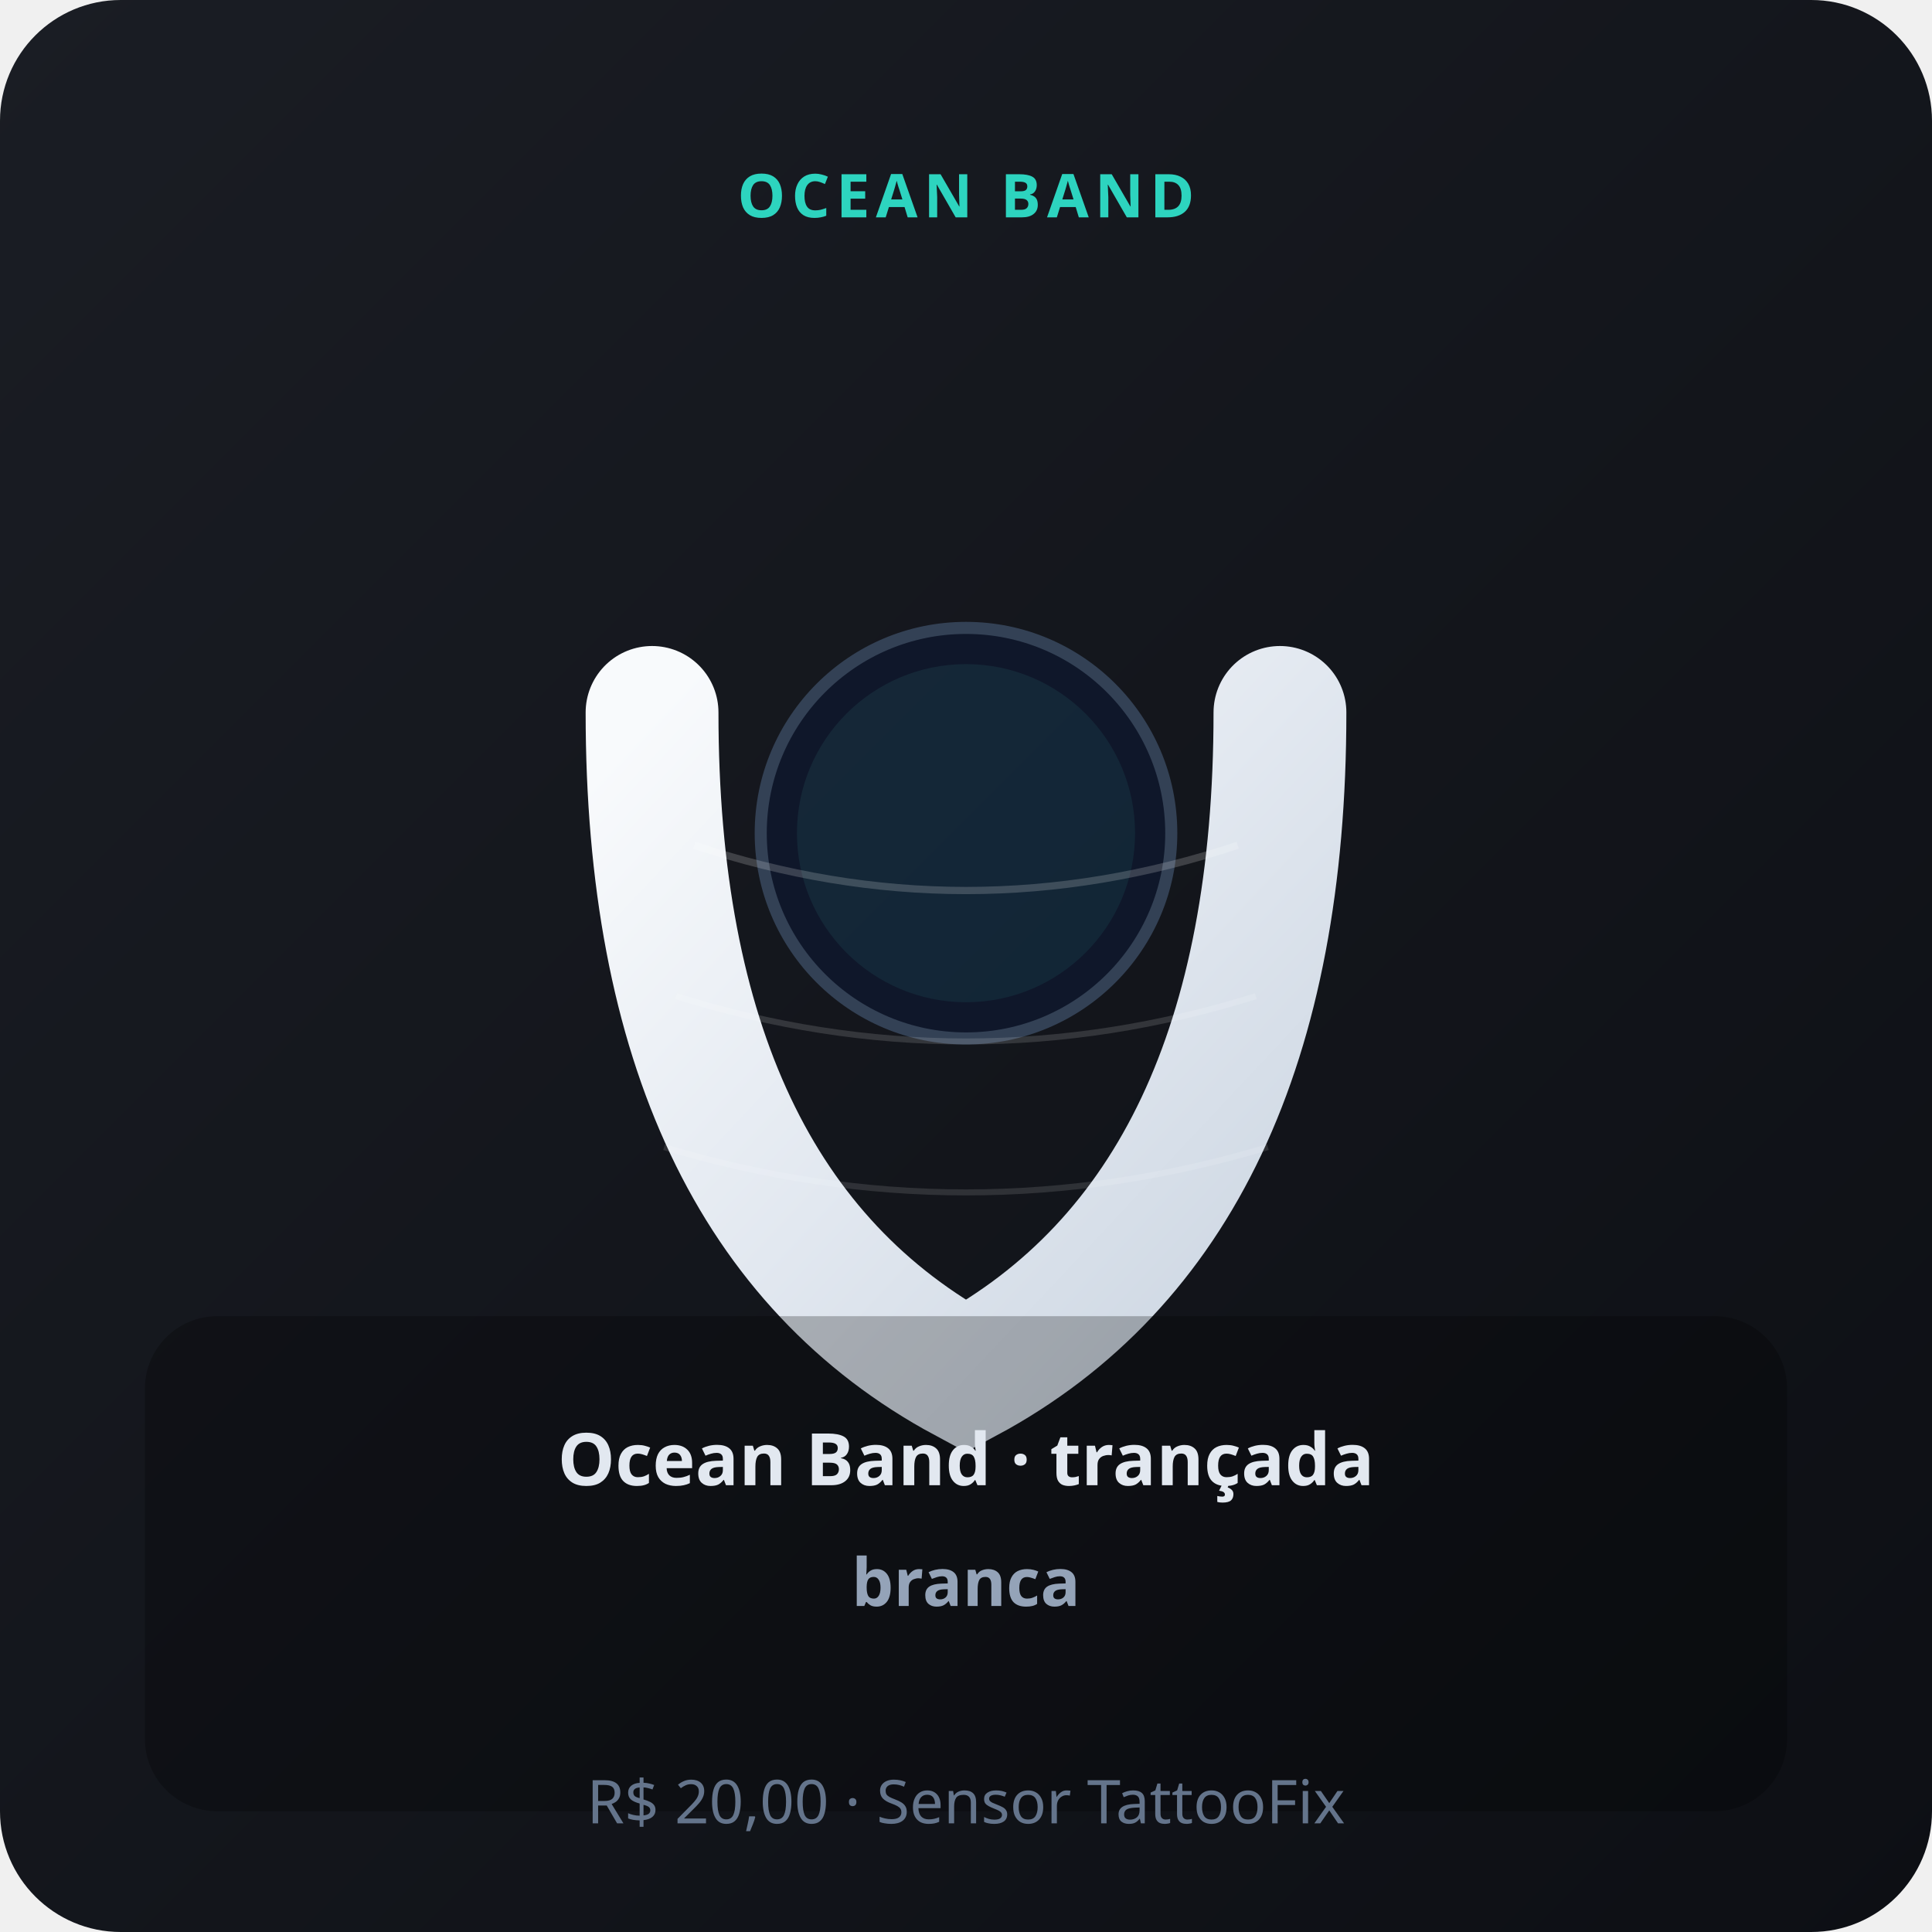
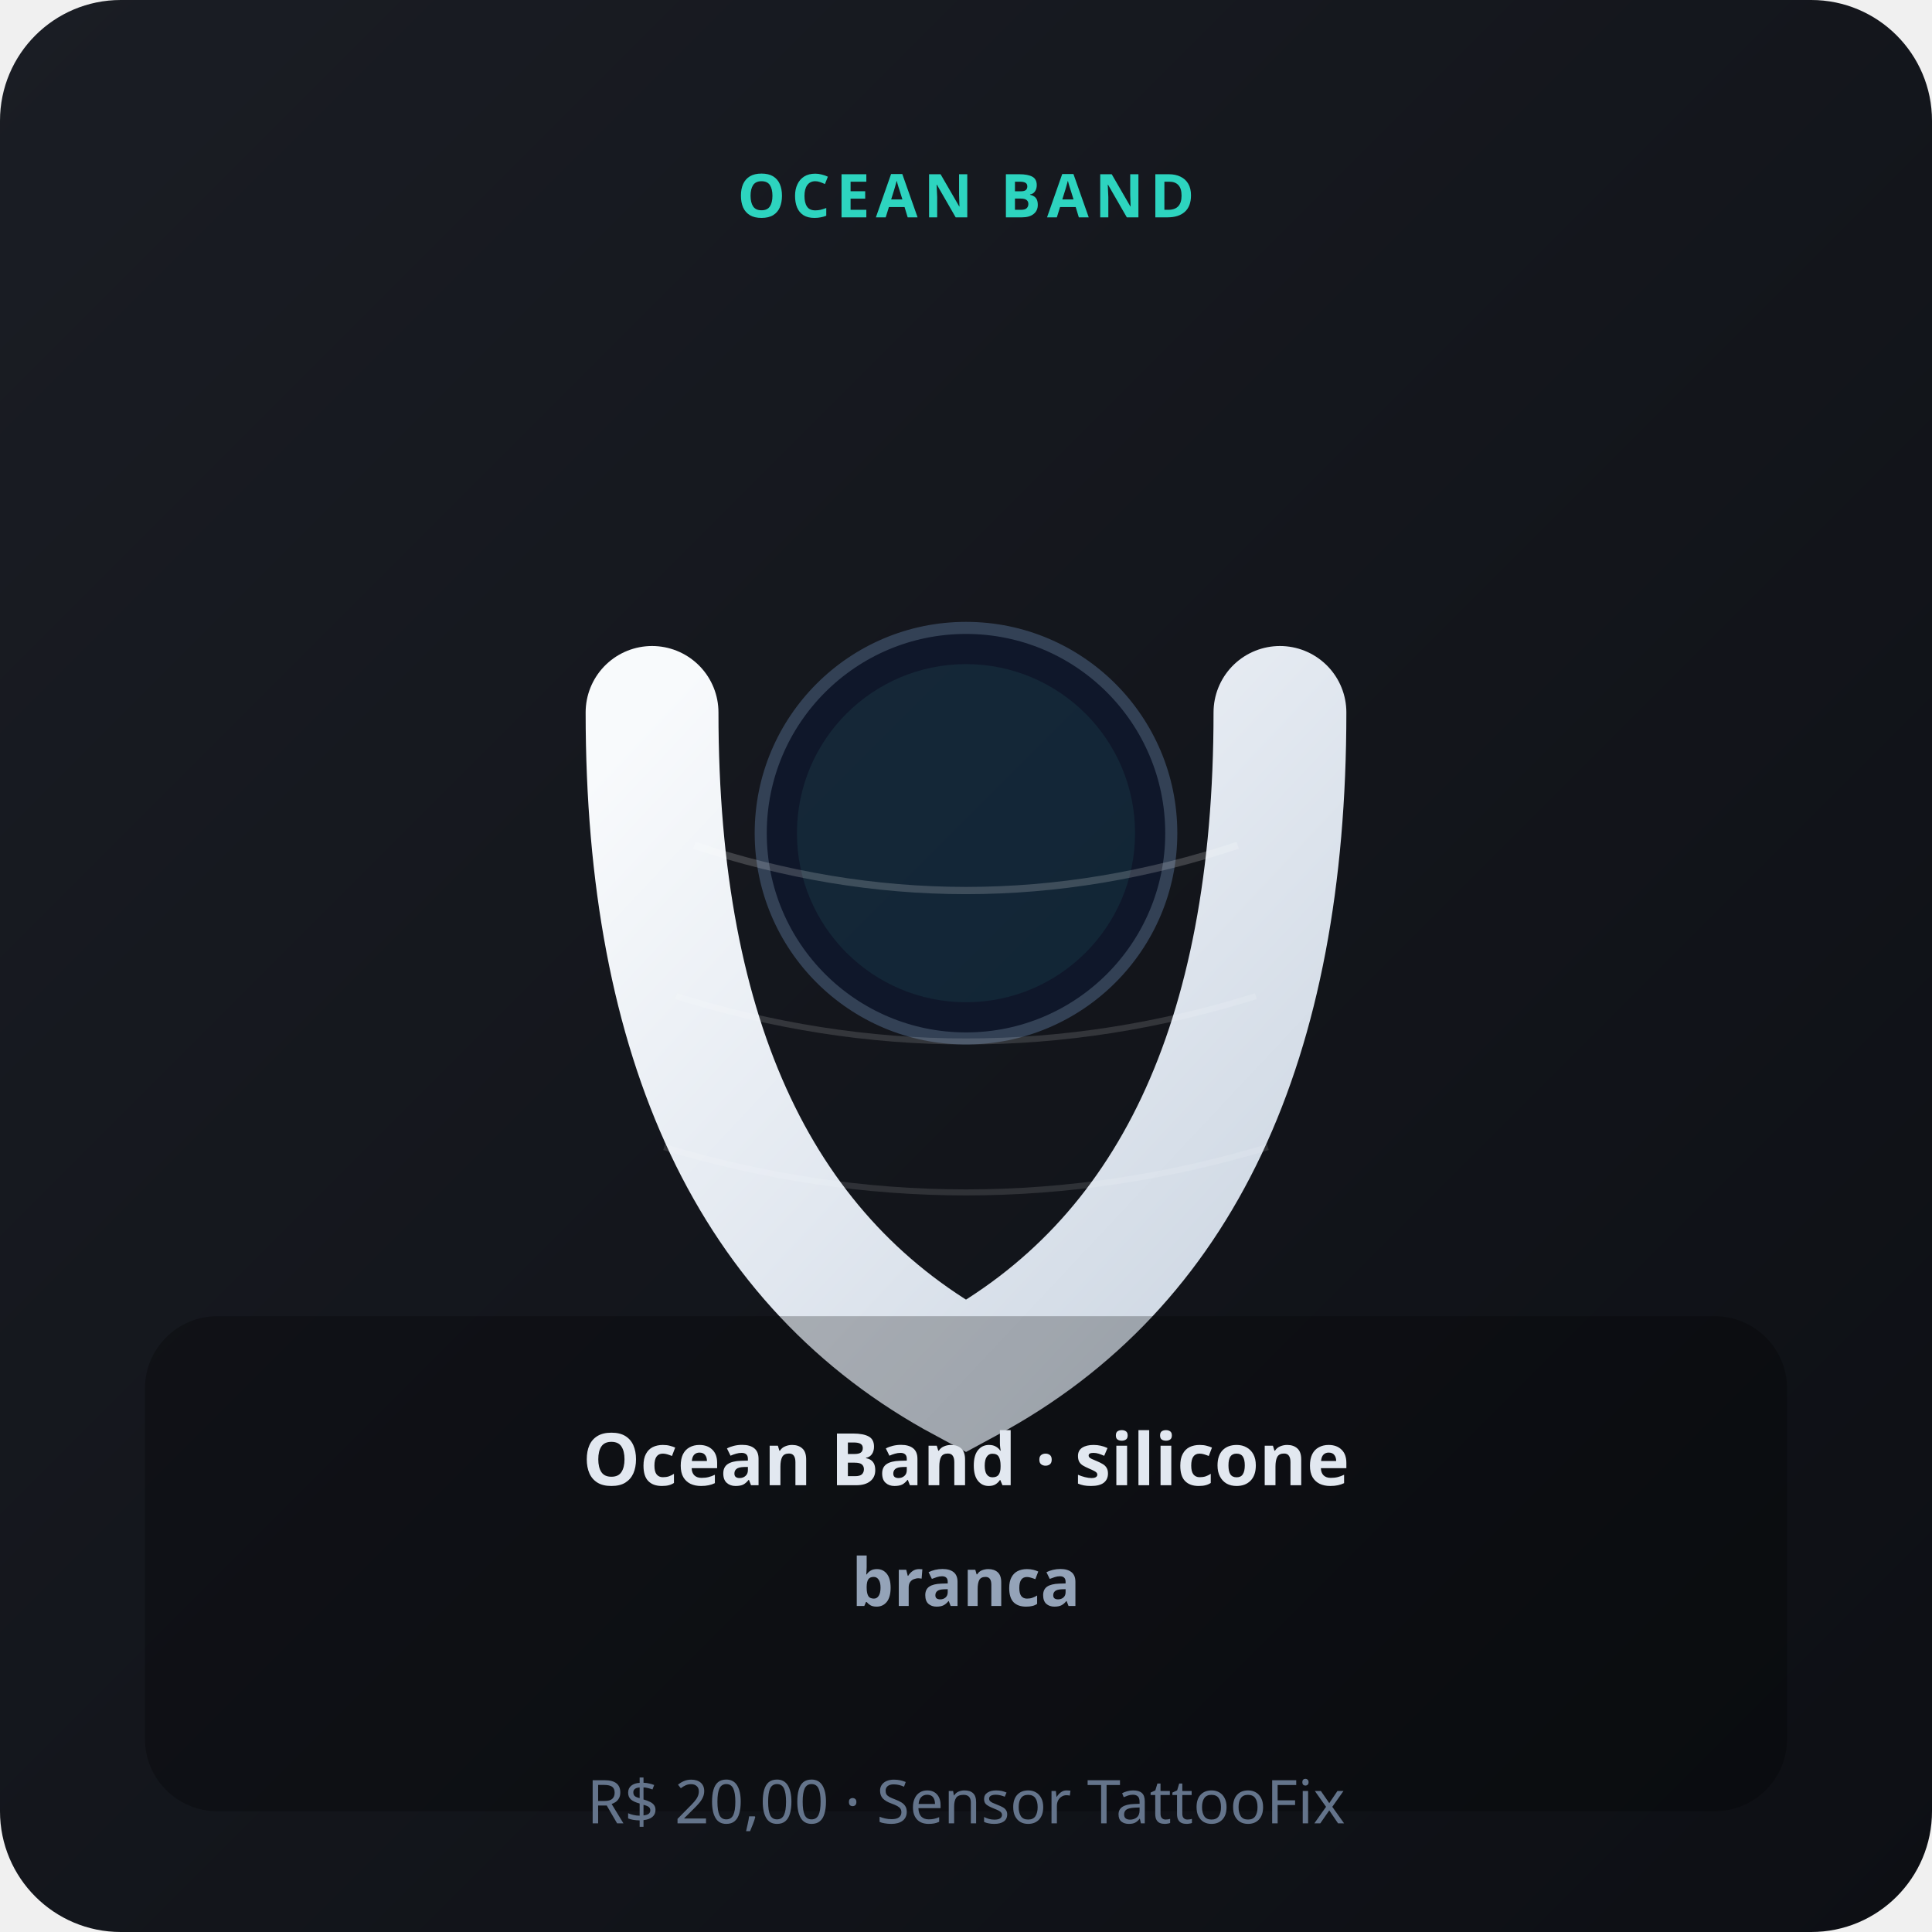
<svg xmlns="http://www.w3.org/2000/svg" viewBox="0 0 320 320" role="img" aria-label="Pulseira de Silicone Ocean Esportiva — branca">
  <defs>
    <linearGradient id="bgpulseiraoceanbranca4249" x1="0%" y1="0%" x2="100%" y2="100%">
      <stop offset="0%" stop-color="#1a1d24" />
      <stop offset="100%" stop-color="#0d0f14" />
    </linearGradient>
    <linearGradient id="bandpulseiraoceanbranca4249" x1="0%" y1="0%" x2="100%" y2="100%">
      <stop offset="0%" stop-color="#f8fafc" />
      <stop offset="50%" stop-color="#e2e8f0" />
      <stop offset="100%" stop-color="#cbd5e1" />
    </linearGradient>
    <linearGradient id="accentpulseiraoceanbranca4249" x1="0%" y1="0%" x2="100%" y2="100%">
      <stop offset="0%" stop-color="#5eead4" />
      <stop offset="100%" stop-color="#2dd4bf" />
    </linearGradient>
  </defs>
  <rect width="320" height="320" rx="20" fill="url(#bgpulseiraoceanbranca4249)" />
  <text x="160" y="36" text-anchor="middle" fill="#2dd4bf" font-family="system-ui,sans-serif" font-size="10" font-weight="700" letter-spacing="1">OCEAN BAND</text>
  <rect x="148" y="108" width="24" height="20" rx="6" fill="#1e293b" stroke="url(#accentpulseiraoceanbranca4249)" stroke-width="1.5" />
  <circle cx="160" cy="138" r="34" fill="#0f172a" stroke="#334155" stroke-width="2" />
  <circle cx="160" cy="138" r="28" fill="url(#accentpulseiraoceanbranca4249)" opacity="0.08" />
  <path d="M108 118 Q108 200 160 228 Q212 200 212 118" fill="none" stroke="url(#bandpulseiraoceanbranca4249)" stroke-width="22" stroke-linecap="round" />
  <path d="M115 140 Q160 155 205 140" fill="none" stroke="#fff" stroke-width="1.2" opacity="0.18" />
  <path d="M112 165 Q160 180 208 165" fill="none" stroke="#fff" stroke-width="1" opacity="0.14" />
  <path d="M110 190 Q160 205 210 190" fill="none" stroke="#fff" stroke-width="1" opacity="0.12" />
  <rect x="24" y="218" width="272" height="82" rx="12" fill="#000" fill-opacity="0.25" />
-   <text x="160" y="246" text-anchor="middle" fill="#e2e8f0" font-family="system-ui,sans-serif" font-size="12" font-weight="700">Ocean Band · trançada</text>
+   <text x="160" y="246" text-anchor="middle" fill="#e2e8f0" font-family="system-ui,sans-serif" font-size="12" font-weight="700">Ocean Band · silicone</text>
  <text x="160" y="266" text-anchor="middle" fill="#94a3b8" font-family="system-ui,sans-serif" font-size="11" font-weight="600">branca</text>
  <text x="160" y="302" text-anchor="middle" fill="#64748b" font-family="system-ui,sans-serif" font-size="10">R$ 20,00 · Sensor TattooFix</text>
</svg>
